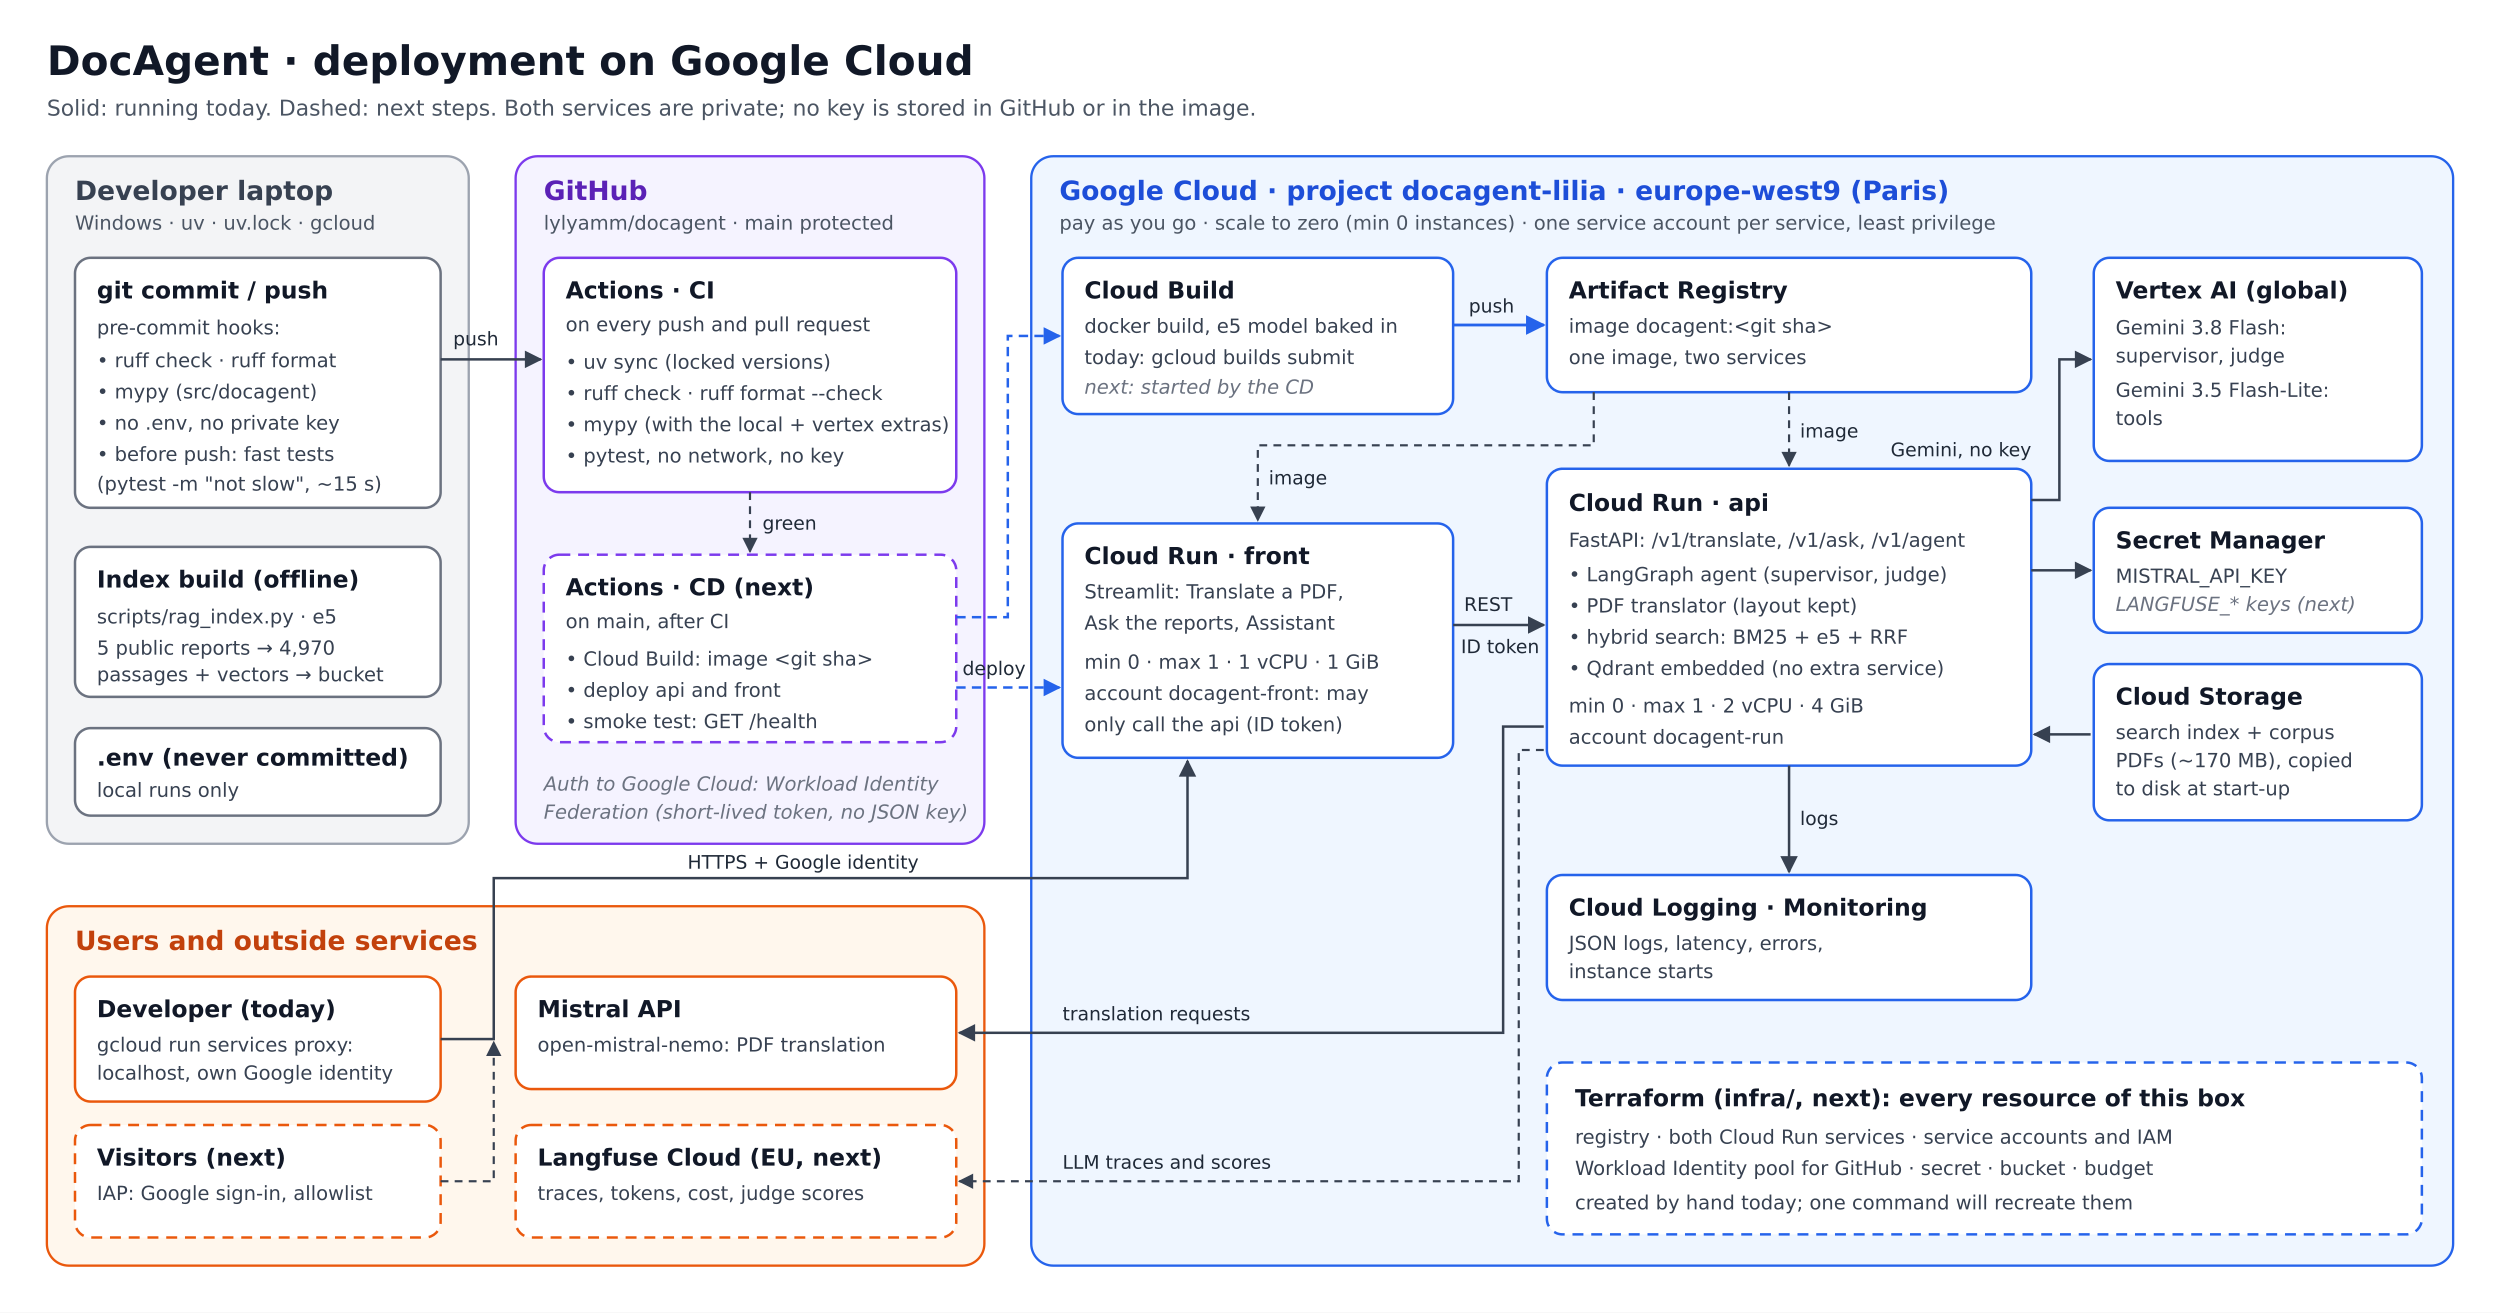
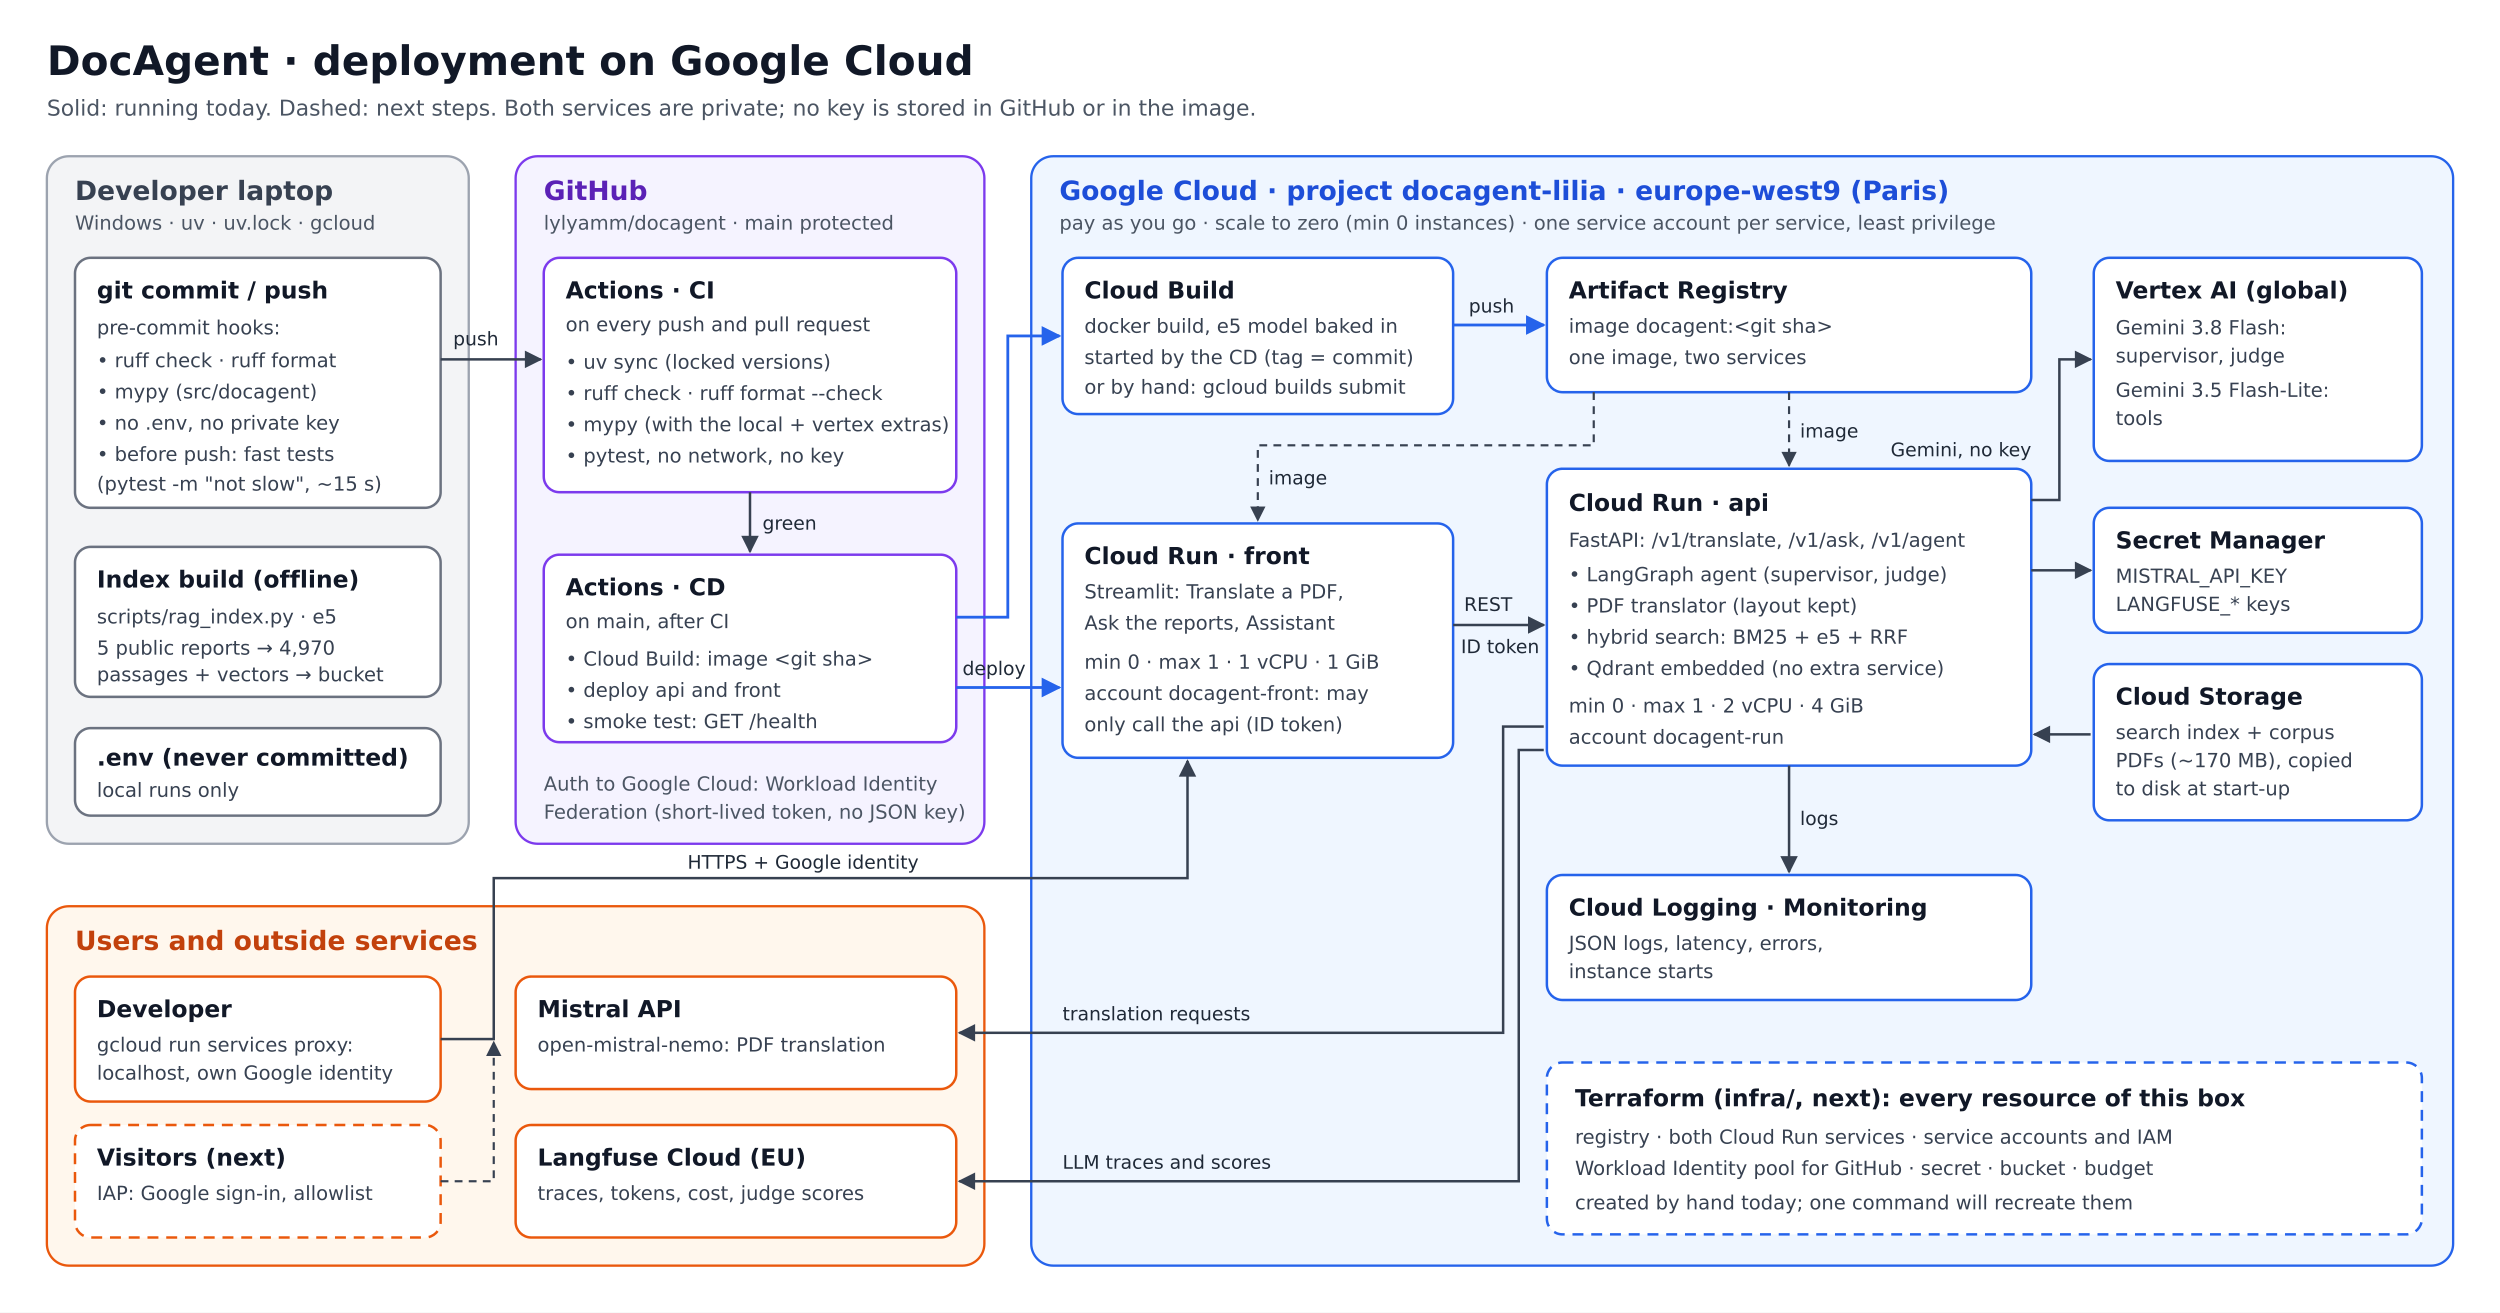
<svg xmlns="http://www.w3.org/2000/svg" width="1600" height="840" viewBox="0 0 1600 840" font-family="DejaVu Sans, Liberation Sans, Arial, sans-serif">
  <defs>
    <marker id="a" viewBox="0 0 10 10" refX="9" refY="5" markerWidth="7" markerHeight="7" orient="auto-start-reverse">
      <path d="M0,0 L10,5 L0,10 z" fill="#374151" />
    </marker>
    <marker id="ag" viewBox="0 0 10 10" refX="9" refY="5" markerWidth="7" markerHeight="7" orient="auto-start-reverse">
      <path d="M0,0 L10,5 L0,10 z" fill="#2563EB" />
    </marker>
    <style>
      .zt { font-size: 17px; font-weight: 700; }
      .zs { font-size: 12.5px; fill: #4B5563; }
      .bt { font-size: 15px; font-weight: 700; fill: #111827; }
      .bs { font-size: 12.5px; fill: #374151; }
      .nx { font-size: 12.5px; fill: #6B7280; font-style: italic; }
      .lb { font-size: 12px; fill: #1F2937; }
      .box { fill: #FFFFFF; stroke-width: 1.6; }
      .next { fill: #FFFFFF; stroke-width: 1.6; stroke-dasharray: 7 5; }
      .ar { stroke: #374151; stroke-width: 1.6; fill: none; marker-end: url(#a); }
      .ard { stroke: #374151; stroke-width: 1.4; fill: none; stroke-dasharray: 5 4; marker-end: url(#a); }
      .arg { stroke: #2563EB; stroke-width: 1.8; fill: none; marker-end: url(#ag); }
      .argd { stroke: #2563EB; stroke-width: 1.6; fill: none; stroke-dasharray: 6 4; marker-end: url(#ag); }
    </style>
  </defs>
  <rect width="1600" height="840" fill="#FFFFFF" />
  <text x="30" y="48" font-size="26" font-weight="700" fill="#111827">DocAgent · deployment on Google Cloud</text>
  <text x="30" y="74" font-size="14" fill="#4B5563">Solid: running today. Dashed: next steps. Both services are private; no key is stored in GitHub or in the image.</text>
  <rect x="30" y="100" width="270" height="440" rx="14" fill="#F3F4F6" stroke="#9CA3AF" stroke-width="1.5" />
  <text x="48" y="128" class="zt" fill="#374151">Developer laptop</text>
  <text x="48" y="147" class="zs">Windows · uv · uv.lock · gcloud</text>
  <rect x="48" y="165" width="234" height="160" rx="10" class="box" stroke="#6B7280" />
  <text x="62" y="191" class="bt">git commit / push</text>
  <text x="62" y="214" class="bs">pre-commit hooks:</text>
  <text x="62" y="235" class="bs">• ruff check · ruff format</text>
  <text x="62" y="255" class="bs">• mypy (src/docagent)</text>
  <text x="62" y="275" class="bs">• no .env, no private key</text>
  <text x="62" y="295" class="bs">• before push: fast tests</text>
  <text x="62" y="314" class="bs">   (pytest -m "not slow", ~15 s)</text>
  <rect x="48" y="350" width="234" height="96" rx="10" class="box" stroke="#6B7280" />
  <text x="62" y="376" class="bt">Index build (offline)</text>
  <text x="62" y="399" class="bs">scripts/rag_index.py · e5</text>
  <text x="62" y="419" class="bs">5 public reports → 4,970</text>
  <text x="62" y="436" class="bs">passages + vectors → bucket</text>
  <rect x="48" y="466" width="234" height="56" rx="10" class="box" stroke="#6B7280" />
  <text x="62" y="490" class="bt">.env (never committed)</text>
  <text x="62" y="510" class="bs">local runs only</text>
  <rect x="330" y="100" width="300" height="440" rx="14" fill="#F5F3FF" stroke="#7C3AED" stroke-width="1.5" />
  <text x="348" y="128" class="zt" fill="#5B21B6">GitHub</text>
  <text x="348" y="147" class="zs">lylyamm/docagent · main protected</text>
  <rect x="348" y="165" width="264" height="150" rx="10" class="box" stroke="#7C3AED" />
  <text x="362" y="191" class="bt">Actions · CI</text>
  <text x="362" y="212" class="bs">on every push and pull request</text>
  <text x="362" y="236" class="bs">• uv sync (locked versions)</text>
  <text x="362" y="256" class="bs">• ruff check · ruff format --check</text>
  <text x="362" y="276" class="bs">• mypy (with the local + vertex extras)</text>
  <text x="362" y="296" class="bs">• pytest, no network, no key</text>
-   <rect x="348" y="355" width="264" height="120" rx="10" class="next" stroke="#7C3AED" />
-   <text x="362" y="381" class="bt">Actions · CD (next)</text>
+   <rect x="348" y="355" width="264" height="120" rx="10" class="box" stroke="#7C3AED" />
+   <text x="362" y="381" class="bt">Actions · CD</text>
  <text x="362" y="402" class="bs">on main, after CI</text>
  <text x="362" y="426" class="bs">• Cloud Build: image &lt;git sha&gt;</text>
  <text x="362" y="446" class="bs">• deploy api and front</text>
  <text x="362" y="466" class="bs">• smoke test: GET /health</text>
-   <text x="348" y="506" class="nx">Auth to Google Cloud: Workload Identity</text>
-   <text x="348" y="524" class="nx">Federation (short-lived token, no JSON key)</text>
+   <text x="348" y="506" class="zs">Auth to Google Cloud: Workload Identity</text>
+   <text x="348" y="524" class="zs">Federation (short-lived token, no JSON key)</text>
  <rect x="660" y="100" width="910" height="710" rx="14" fill="#EFF6FF" stroke="#2563EB" stroke-width="1.5" />
  <text x="678" y="128" class="zt" fill="#1D4ED8">Google Cloud · project docagent-lilia · europe-west9 (Paris)</text>
  <text x="678" y="147" class="zs">pay as you go · scale to zero (min 0 instances) · one service account per service, least privilege</text>
  <rect x="680" y="165" width="250" height="100" rx="10" class="box" stroke="#2563EB" />
  <text x="694" y="191" class="bt">Cloud Build</text>
  <text x="694" y="213" class="bs">docker build, e5 model baked in</text>
-   <text x="694" y="233" class="bs">today: gcloud builds submit</text>
-   <text x="694" y="252" class="nx">next: started by the CD</text>
+   <text x="694" y="233" class="bs">started by the CD (tag = commit)</text>
+   <text x="694" y="252" class="bs">or by hand: gcloud builds submit</text>
  <rect x="990" y="165" width="310" height="86" rx="10" class="box" stroke="#2563EB" />
  <text x="1004" y="191" class="bt">Artifact Registry</text>
  <text x="1004" y="213" class="bs">image docagent:&lt;git sha&gt;</text>
  <text x="1004" y="233" class="bs">one image, two services</text>
  <rect x="680" y="335" width="250" height="150" rx="10" class="box" stroke="#2563EB" />
  <text x="694" y="361" class="bt">Cloud Run · front</text>
  <text x="694" y="383" class="bs">Streamlit: Translate a PDF,</text>
  <text x="694" y="403" class="bs">Ask the reports, Assistant</text>
  <text x="694" y="428" class="bs">min 0 · max 1 · 1 vCPU · 1 GiB</text>
  <text x="694" y="448" class="bs">account docagent-front: may</text>
  <text x="694" y="468" class="bs">only call the api (ID token)</text>
  <rect x="990" y="300" width="310" height="190" rx="10" class="box" stroke="#2563EB" stroke-width="2.4" />
  <text x="1004" y="327" class="bt">Cloud Run · api</text>
  <text x="1004" y="350" class="bs">FastAPI: /v1/translate, /v1/ask, /v1/agent</text>
  <text x="1004" y="372" class="bs">• LangGraph agent (supervisor, judge)</text>
  <text x="1004" y="392" class="bs">• PDF translator (layout kept)</text>
  <text x="1004" y="412" class="bs">• hybrid search: BM25 + e5 + RRF</text>
  <text x="1004" y="432" class="bs">• Qdrant embedded (no extra service)</text>
  <text x="1004" y="456" class="bs">min 0 · max 1 · 2 vCPU · 4 GiB</text>
  <text x="1004" y="476" class="bs">account docagent-run</text>
  <rect x="1340" y="165" width="210" height="130" rx="10" class="box" stroke="#2563EB" />
  <text x="1354" y="191" class="bt">Vertex AI (global)</text>
  <text x="1354" y="214" class="bs">Gemini 3.8 Flash:</text>
  <text x="1354" y="232" class="bs">  supervisor, judge</text>
  <text x="1354" y="254" class="bs">Gemini 3.5 Flash-Lite:</text>
  <text x="1354" y="272" class="bs">  tools</text>
  <rect x="1340" y="325" width="210" height="80" rx="10" class="box" stroke="#2563EB" />
  <text x="1354" y="351" class="bt">Secret Manager</text>
  <text x="1354" y="373" class="bs">MISTRAL_API_KEY</text>
-   <text x="1354" y="391" class="nx">LANGFUSE_* keys (next)</text>
+   <text x="1354" y="391" class="bs">LANGFUSE_* keys</text>
  <rect x="1340" y="425" width="210" height="100" rx="10" class="box" stroke="#2563EB" />
  <text x="1354" y="451" class="bt">Cloud Storage</text>
  <text x="1354" y="473" class="bs">search index + corpus</text>
  <text x="1354" y="491" class="bs">PDFs (~170 MB), copied</text>
  <text x="1354" y="509" class="bs">to disk at start-up</text>
  <rect x="990" y="560" width="310" height="80" rx="10" class="box" stroke="#2563EB" />
  <text x="1004" y="586" class="bt">Cloud Logging · Monitoring</text>
  <text x="1004" y="608" class="bs">JSON logs, latency, errors,</text>
  <text x="1004" y="626" class="bs">instance starts</text>
  <rect x="990" y="680" width="560" height="110" rx="10" class="next" stroke="#2563EB" />
  <text x="1008" y="708" class="bt">Terraform (infra/, next): every resource of this box</text>
  <text x="1008" y="732" class="bs">registry · both Cloud Run services · service accounts and IAM</text>
  <text x="1008" y="752" class="bs">Workload Identity pool for GitHub · secret · bucket · budget</text>
  <text x="1008" y="774" class="bs">created by hand today; one command will recreate them</text>
  <rect x="30" y="580" width="600" height="230" rx="14" fill="#FFF7ED" stroke="#EA580C" stroke-width="1.5" />
  <text x="48" y="608" class="zt" fill="#C2410C">Users and outside services</text>
  <rect x="48" y="625" width="234" height="80" rx="10" class="box" stroke="#EA580C" />
-   <text x="62" y="651" class="bt">Developer (today)</text>
+   <text x="62" y="651" class="bt">Developer</text>
  <text x="62" y="673" class="bs">gcloud run services proxy:</text>
  <text x="62" y="691" class="bs">localhost, own Google identity</text>
  <rect x="48" y="720" width="234" height="72" rx="10" class="next" stroke="#EA580C" />
  <text x="62" y="746" class="bt">Visitors (next)</text>
  <text x="62" y="768" class="bs">IAP: Google sign-in, allowlist</text>
  <rect x="330" y="625" width="282" height="72" rx="10" class="box" stroke="#EA580C" />
  <text x="344" y="651" class="bt">Mistral API</text>
  <text x="344" y="673" class="bs">open-mistral-nemo: PDF translation</text>
-   <rect x="330" y="720" width="282" height="72" rx="10" class="next" stroke="#EA580C" />
-   <text x="344" y="746" class="bt">Langfuse Cloud (EU, next)</text>
+   <rect x="330" y="720" width="282" height="72" rx="10" class="box" stroke="#EA580C" />
+   <text x="344" y="746" class="bt">Langfuse Cloud (EU)</text>
  <text x="344" y="768" class="bs">traces, tokens, cost, judge scores</text>
  <path class="ar" d="M282,230 L346,230" />
  <text x="290" y="221" class="lb">push</text>
-   <path class="ard" d="M480,315 L480,353" />
+   <path class="ar" d="M480,315 L480,353" />
  <text x="488" y="339" class="lb">green</text>
-   <path class="argd" d="M612,395 L645,395 L645,215 L678,215" />
-   <path class="argd" d="M612,440 L678,440" />
+   <path class="arg" d="M612,395 L645,395 L645,215 L678,215" />
+   <path class="arg" d="M612,440 L678,440" />
  <text x="616" y="432" class="lb" fill="#1D4ED8">deploy</text>
  <path class="arg" d="M930,208 L988,208" />
  <text x="940" y="200" class="lb" fill="#1D4ED8">push</text>
  <path class="ard" d="M1020,251 L1020,285 L805,285 L805,333" />
  <text x="812" y="310" class="lb">image</text>
  <path class="ard" d="M1145,251 L1145,298" />
  <text x="1152" y="280" class="lb">image</text>
  <path class="ar" d="M282,665 L316,665 L316,562 L760,562 L760,487" />
  <text x="440" y="556" class="lb">HTTPS + Google identity</text>
  <path class="ard" d="M282,756 L316,756 L316,667" />
  <path class="ar" d="M930,400 L988,400" />
  <text x="937" y="391" class="lb">REST</text>
  <text x="935" y="418" class="lb">ID token</text>
  <path class="ar" d="M1300,320 L1318,320 L1318,230 L1338,230" />
  <text x="1210" y="292" class="lb">Gemini, no key</text>
  <path class="ar" d="M1300,365 L1338,365" />
  <path class="ar" d="M1338,470 L1302,470" />
  <path class="ar" d="M1145,490 L1145,558" />
  <text x="1152" y="528" class="lb">logs</text>
  <path class="ar" d="M988,465 L962,465 L962,661 L614,661" />
  <text x="680" y="653" class="lb">translation requests</text>
-   <path class="ard" d="M988,480 L972,480 L972,756 L614,756" />
+   <path class="ar" d="M988,480 L972,480 L972,756 L614,756" />
  <text x="680" y="748" class="lb">LLM traces and scores</text>
</svg>
